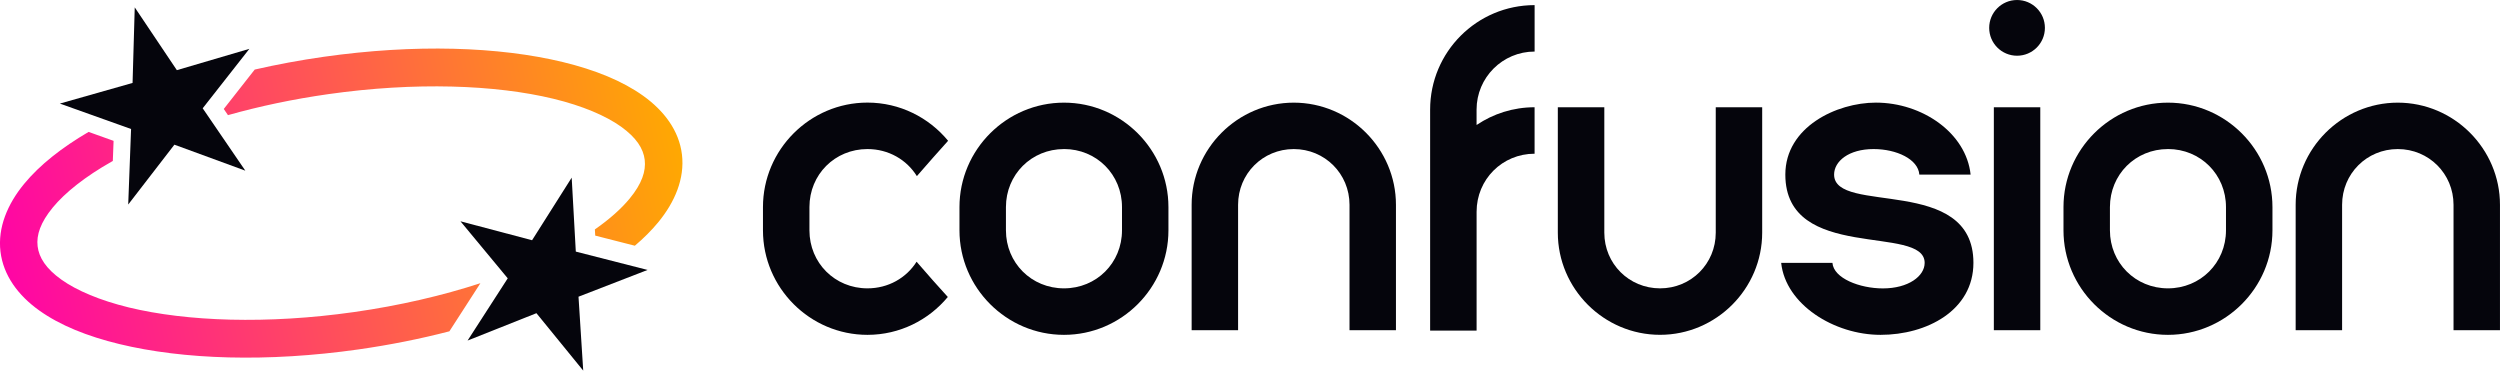
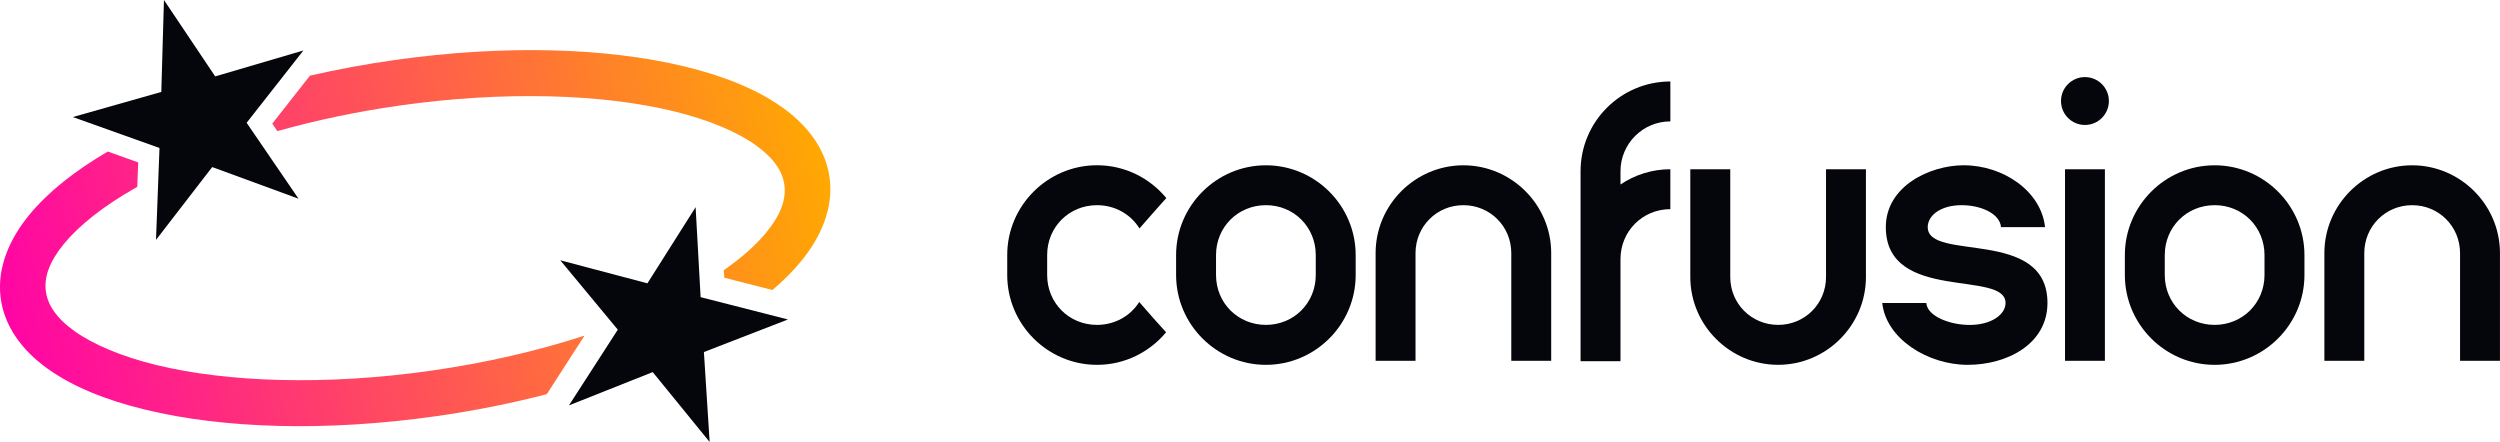
- <svg xmlns="http://www.w3.org/2000/svg" xmlns:xlink="http://www.w3.org/1999/xlink" width="329" height="49.74" viewBox="0 -3 87.048 13.16" version="1.1" id="svg1">
+ <svg xmlns="http://www.w3.org/2000/svg" xmlns:xlink="http://www.w3.org/1999/xlink" width="486.487" height="86" viewBox="0 -3 128.716 22.754" version="1.1" id="svg1">
  <defs id="defs1">
    <linearGradient xlink:href="#linearGradient42" id="linearGradient43" x1="0.09" y1="7.243" x2="15.087" y2="5.824" gradientUnits="userSpaceOnUse" gradientTransform="matrix(1.162242,-0.1653568,0.1380714,1.165798,0.6439462,1.299248)" />
    <linearGradient id="linearGradient42">
      <stop style="stop-color:#ff00aa;stop-opacity:1;" offset="0" id="stop42" />
      <stop style="stop-color:#ffaa00;stop-opacity:1;" offset="1" id="stop43" />
    </linearGradient>
  </defs>
-   <g id="g1">
-     <path style="baseline-shift:baseline;display:inline;overflow:visible;vector-effect:none;fill:#05050c;enable-background:accumulate;stop-color:#000000;stop-opacity:1;opacity:1;fill-opacity:1" d="m 75.486,0.574 c -2.001,0 -3.637,1.635 -3.637,3.637 v 0.809 c 0,2.001 1.635,3.639 3.637,3.639 2.001,0 3.639,-1.637 3.639,-3.639 V 4.211 c 0,-2.001 -1.637,-3.637 -3.639,-3.637 z m 0,1.615 c 1.134,0 2.021,0.888 2.021,2.021 v 0.809 c 0,1.134 -0.888,2.021 -2.021,2.021 -1.134,0 -2.02,-0.888 -2.02,-2.021 V 4.211 c 0,-1.134 0.886,-2.021 2.02,-2.021 z" id="path11" />
-     <path id="path7" style="baseline-shift:baseline;display:inline;overflow:visible;vector-effect:none;fill:#05050c;enable-background:accumulate;stop-color:#000000;stop-opacity:1;opacity:1;fill-opacity:1" d="M 53.434 -2.822 C 51.425 -2.822 49.796 -1.193 49.796 0.816 L 49.796 8.512 L 51.413 8.512 L 51.413 8.496 L 51.414 8.496 L 51.414 4.373 C 51.414 3.247 52.308 2.352 53.433 2.352 L 53.433 0.734 C 52.687 0.734 51.992 0.962 51.413 1.352 L 51.413 0.816 C 51.413 -0.3 52.318 -1.205 53.434 -1.205 L 53.434 -2.822 z " />
-     <path style="baseline-shift:baseline;display:inline;overflow:visible;vector-effect:none;fill:#05050c;enable-background:accumulate;stop-color:#000000;stop-opacity:1;opacity:1;fill-opacity:1" d="m 54.242,0.734 v 4.367 c 0,1.955 1.604,3.557 3.559,3.557 1.955,0 3.557,-1.602 3.557,-3.557 V 0.734 h -1.617 v 4.367 c 0,1.081 -0.858,1.939 -1.939,1.939 -1.081,0 -1.941,-0.858 -1.941,-1.939 V 0.734 Z" id="path8" />
-     <path style="baseline-shift:baseline;display:inline;overflow:visible;vector-effect:none;fill:#05050c;enable-background:accumulate;stop-color:#000000;stop-opacity:1;opacity:1;fill-opacity:1" d="m 83.49,0.574 c -1.955,0 -3.557,1.602 -3.557,3.557 v 4.365 h 1.617 V 4.131 c 0,-1.081 0.858,-1.941 1.939,-1.941 1.081,0 1.941,0.86 1.941,1.941 v 4.365 h 1.617 V 4.131 c 0,-1.955 -1.604,-3.557 -3.559,-3.557 z" id="path12" />
-     <path id="path10" style="stroke-width:0.202;fill:#05050c;fill-opacity:1" d="M 70.232 -3 C 69.697 -3 69.262 -2.566 69.262 -2.03 C 69.262 -1.494 69.697 -1.06 70.232 -1.06 C 70.768 -1.06 71.202 -1.494 71.202 -2.03 C 71.202 -2.566 70.768 -3 70.232 -3 z M 69.424 0.735 L 69.424 8.496 L 71.041 8.496 L 71.041 0.735 L 69.424 0.735 z " />
-     <path d="m 65.317,0.573 c 1.613,0 3.144,1.055 3.298,2.506 h -1.785 c -0.04,-0.537 -0.794,-0.889 -1.594,-0.889 -0.869,0 -1.374,0.428 -1.374,0.889 0,1.415 4.851,0 4.851,3.072 0,1.66 -1.626,2.508 -3.234,2.508 -1.613,0 -3.306,-1.055 -3.46,-2.506 h 1.785 c 0.04,0.537 0.952,0.889 1.756,0.889 0.889,0 1.455,-0.428 1.455,-0.889 0,-1.36 -4.851,0 -4.851,-3.074 0,-1.66 1.788,-2.506 3.153,-2.506 z" fill="#f5f1ff" id="path9" style="stroke-width:0.202;fill:#05050c;fill-opacity:1" />
-     <path style="baseline-shift:baseline;display:inline;overflow:visible;vector-effect:none;fill:#05050c;enable-background:accumulate;stop-color:#000000;stop-opacity:1;opacity:1;fill-opacity:1" d="m 37.047,0.574 c -2.001,0 -3.639,1.635 -3.639,3.637 v 0.809 c 0,2.001 1.637,3.639 3.639,3.639 2.001,0 3.637,-1.637 3.637,-3.639 V 4.211 c 0,-2.001 -1.635,-3.637 -3.637,-3.637 z m 0,1.615 c 1.134,0 2.02,0.888 2.02,2.021 v 0.809 c 0,1.134 -0.886,2.021 -2.02,2.021 -1.134,0 -2.021,-0.888 -2.021,-2.021 V 4.211 c 0,-1.134 0.888,-2.021 2.021,-2.021 z" id="path5" />
-     <path style="baseline-shift:baseline;display:inline;overflow:visible;vector-effect:none;fill:#05050c;enable-background:accumulate;stop-color:#000000;stop-opacity:1;opacity:1;fill-opacity:1" d="m 45.049,0.574 c -1.955,0 -3.557,1.602 -3.557,3.557 v 4.365 h 1.617 V 4.131 c 0,-1.081 0.858,-1.941 1.939,-1.941 1.081,0 1.941,0.86 1.941,1.941 v 4.365 h 1.617 V 4.131 c 0,-1.955 -1.604,-3.557 -3.559,-3.557 z" id="path6" />
-     <path id="path4" style="baseline-shift:baseline;display:inline;overflow:visible;opacity:1;vector-effect:none;stroke-width:1.499;enable-background:accumulate;stop-color:#000000;stop-opacity:1;fill:#05050c;fill-opacity:1" d="m 30.204,0.572 c -2.001,0 -3.638,1.637 -3.638,3.638 v 0.811 c 0,2.001 1.637,3.638 3.638,3.638 1.122,0 2.129,-0.514 2.798,-1.319 -0.305,-0.333 -0.706,-0.785 -1.087,-1.227 -0.356,0.562 -0.983,0.927 -1.711,0.927 -1.134,0 -2.02,-0.886 -2.02,-2.02 V 4.21 c 0,-1.134 0.886,-2.02 2.02,-2.02 0.735,0 1.367,0.372 1.721,0.942 C 32.308,2.692 32.708,2.237 33.012,1.902 32.343,1.091 31.331,0.572 30.204,0.572 Z" />
+   <g id="g1" transform="matrix(1.270742,0,0,1.270742,18.09984,4.780974)">
+     <path style="baseline-shift:baseline;display:inline;overflow:visible;opacity:1;vector-effect:none;fill:#05050c;fill-opacity:1;enable-background:accumulate;stop-color:#000000;stop-opacity:1" d="m 75.486,0.574 c -2.001,0 -3.637,1.635 -3.637,3.637 v 0.809 c 0,2.001 1.635,3.639 3.637,3.639 2.001,0 3.639,-1.637 3.639,-3.639 V 4.211 c 0,-2.001 -1.637,-3.637 -3.639,-3.637 z m 0,1.615 c 1.134,0 2.021,0.888 2.021,2.021 v 0.809 c 0,1.134 -0.888,2.021 -2.021,2.021 -1.134,0 -2.02,-0.888 -2.02,-2.021 V 4.211 c 0,-1.134 0.886,-2.021 2.02,-2.021 z" id="path11" />
+     <path id="path7" style="baseline-shift:baseline;display:inline;overflow:visible;opacity:1;vector-effect:none;fill:#05050c;fill-opacity:1;enable-background:accumulate;stop-color:#000000;stop-opacity:1" d="m 53.434,-2.822 c -2.009,0 -3.638,1.629 -3.638,3.638 V 8.512 h 1.617 v -0.017 h 5.17e-4 V 4.373 c 0,-1.126 0.894,-2.022 2.02,-2.022 V 0.734 c -0.746,0 -1.441,0.228 -2.02,0.618 V 0.816 c 0,-1.116 0.905,-2.021 2.021,-2.021 z" />
+     <path style="baseline-shift:baseline;display:inline;overflow:visible;opacity:1;vector-effect:none;fill:#05050c;fill-opacity:1;enable-background:accumulate;stop-color:#000000;stop-opacity:1" d="m 54.242,0.734 v 4.367 c 0,1.955 1.604,3.557 3.559,3.557 1.955,0 3.557,-1.602 3.557,-3.557 V 0.734 h -1.617 v 4.367 c 0,1.081 -0.858,1.939 -1.939,1.939 -1.081,0 -1.941,-0.858 -1.941,-1.939 V 0.734 Z" id="path8" />
+     <path style="baseline-shift:baseline;display:inline;overflow:visible;opacity:1;vector-effect:none;fill:#05050c;fill-opacity:1;enable-background:accumulate;stop-color:#000000;stop-opacity:1" d="m 83.49,0.574 c -1.955,0 -3.557,1.602 -3.557,3.557 v 4.365 h 1.617 V 4.131 c 0,-1.081 0.858,-1.941 1.939,-1.941 1.081,0 1.941,0.86 1.941,1.941 v 4.365 h 1.617 V 4.131 c 0,-1.955 -1.604,-3.557 -3.559,-3.557 z" id="path12" />
+     <path id="path10" style="fill:#05050c;fill-opacity:1;stroke-width:0.202" d="m 70.232,-3 c -0.536,0 -0.97,0.434 -0.97,0.97 0,0.536 0.435,0.97 0.97,0.97 0.536,0 0.97,-0.435 0.97,-0.97 C 71.202,-2.566 70.768,-3 70.232,-3 Z m -0.808,3.735 V 8.496 h 1.616 V 0.735 Z" />
+     <path d="m 65.317,0.573 c 1.613,0 3.144,1.055 3.298,2.506 h -1.785 c -0.04,-0.537 -0.794,-0.889 -1.594,-0.889 -0.869,0 -1.374,0.428 -1.374,0.889 0,1.415 4.851,0 4.851,3.072 0,1.66 -1.626,2.508 -3.234,2.508 -1.613,0 -3.306,-1.055 -3.46,-2.506 h 1.785 c 0.04,0.537 0.952,0.889 1.756,0.889 0.889,0 1.455,-0.428 1.455,-0.889 0,-1.36 -4.851,0 -4.851,-3.074 0,-1.66 1.788,-2.506 3.153,-2.506 z" fill="#f5f1ff" id="path9" style="fill:#05050c;fill-opacity:1;stroke-width:0.202" />
+     <path style="baseline-shift:baseline;display:inline;overflow:visible;opacity:1;vector-effect:none;fill:#05050c;fill-opacity:1;enable-background:accumulate;stop-color:#000000;stop-opacity:1" d="m 37.047,0.574 c -2.001,0 -3.639,1.635 -3.639,3.637 v 0.809 c 0,2.001 1.637,3.639 3.639,3.639 2.001,0 3.637,-1.637 3.637,-3.639 V 4.211 c 0,-2.001 -1.635,-3.637 -3.637,-3.637 z m 0,1.615 c 1.134,0 2.02,0.888 2.02,2.021 v 0.809 c 0,1.134 -0.886,2.021 -2.02,2.021 -1.134,0 -2.021,-0.888 -2.021,-2.021 V 4.211 c 0,-1.134 0.888,-2.021 2.021,-2.021 z" id="path5" />
+     <path style="baseline-shift:baseline;display:inline;overflow:visible;opacity:1;vector-effect:none;fill:#05050c;fill-opacity:1;enable-background:accumulate;stop-color:#000000;stop-opacity:1" d="m 45.049,0.574 c -1.955,0 -3.557,1.602 -3.557,3.557 v 4.365 h 1.617 V 4.131 c 0,-1.081 0.858,-1.941 1.939,-1.941 1.081,0 1.941,0.86 1.941,1.941 v 4.365 h 1.617 V 4.131 c 0,-1.955 -1.604,-3.557 -3.559,-3.557 z" id="path6" />
+     <path id="path4" style="baseline-shift:baseline;display:inline;overflow:visible;opacity:1;vector-effect:none;fill:#05050c;fill-opacity:1;stroke-width:1.499;enable-background:accumulate;stop-color:#000000;stop-opacity:1" d="m 30.204,0.572 c -2.001,0 -3.638,1.637 -3.638,3.638 v 0.811 c 0,2.001 1.637,3.638 3.638,3.638 1.122,0 2.129,-0.514 2.798,-1.319 -0.305,-0.333 -0.706,-0.785 -1.087,-1.227 -0.356,0.562 -0.983,0.927 -1.711,0.927 -1.134,0 -2.02,-0.886 -2.02,-2.02 V 4.21 c 0,-1.134 0.886,-2.02 2.02,-2.02 0.735,0 1.367,0.372 1.721,0.942 C 32.308,2.692 32.708,2.237 33.012,1.902 32.343,1.091 31.331,0.572 30.204,0.572 Z" />
  </g>
-   <g id="g2" transform="matrix(1.403272,0,0,1.403272,-2.970258,-7.061337)">
+   <g id="g2" transform="matrix(2.524777,0,0,2.524777,-5.344112,-10.76915)">
    <path id="path1" style="baseline-shift:baseline;display:inline;overflow:visible;fill:url(#linearGradient43);fill-rule:evenodd;stroke:none;stroke-width:0.311;stroke-linecap:square;stroke-dasharray:none;stroke-opacity:1;paint-order:stroke fill markers;enable-background:accumulate;stop-color:#000000" d="M 13.369,4.104 C 12.366,4.079 11.281,4.143 10.152,4.303 9.561,4.387 8.988,4.494 8.437,4.62 L 7.669,5.598 7.773,5.751 C 8.546,5.533 9.383,5.355 10.262,5.23 c 2.158,-0.307 4.152,-0.233 5.588,0.115 0.718,0.174 1.296,0.42 1.677,0.692 0.381,0.273 0.554,0.545 0.587,0.824 0.033,0.279 -0.07,0.593 -0.376,0.963 -0.204,0.247 -0.495,0.508 -0.861,0.763 l 0.009,0.153 0.983,0.251 C 18.088,8.806 18.282,8.612 18.448,8.411 18.862,7.908 19.109,7.325 19.038,6.729 18.967,6.134 18.593,5.641 18.076,5.271 17.558,4.901 16.885,4.629 16.088,4.435 15.292,4.242 14.372,4.129 13.369,4.104 Z M 4.315,6.167 c -0.665,0.39 -1.21,0.817 -1.599,1.289 -0.414,0.503 -0.658,1.084 -0.588,1.679 0.071,0.596 0.442,1.091 0.96,1.461 0.517,0.37 1.194,0.642 1.99,0.835 1.592,0.386 3.677,0.454 5.934,0.133 0.787,-0.112 1.543,-0.264 2.255,-0.449 L 14.037,9.921 C 13.094,10.228 12.032,10.477 10.902,10.637 8.744,10.944 6.751,10.871 5.314,10.523 4.596,10.348 4.019,10.103 3.637,9.83 3.256,9.558 3.083,9.283 3.05,9.004 3.017,8.725 3.121,8.414 3.426,8.043 3.731,7.673 4.232,7.274 4.886,6.905 c 0.01,-0.006 0.02,-0.011 0.03,-0.017 l 0.019,-0.499 z" />
-     <path id="path2" style="fill:#05050c;fill-rule:evenodd;stroke-width:0.552;stroke-linecap:square;fill-opacity:1" d="m 16.588,12.09 -1.161,-1.425 -1.708,0.679 0.996,-1.544 -1.173,-1.415 1.777,0.47 0.983,-1.553 0.102,1.835 1.781,0.455 -1.714,0.664 z" />
-     <path id="path3-1" style="fill:#05050c;fill-rule:evenodd;stroke-width:0.552;stroke-linecap:square;fill-opacity:1" d="M 8.204,7.129 6.444,6.484 5.298,7.969 5.369,6.095 3.602,5.464 5.406,4.952 5.46,3.077 6.505,4.635 8.304,4.106 7.146,5.581 Z" />
+     <path id="path2" style="fill:#05050c;fill-opacity:1;fill-rule:evenodd;stroke-width:0.552;stroke-linecap:square" d="m 16.588,12.09 -1.161,-1.425 -1.708,0.679 0.996,-1.544 -1.173,-1.415 1.777,0.47 0.983,-1.553 0.102,1.835 1.781,0.455 -1.714,0.664 z" />
+     <path id="path3-1" style="fill:#05050c;fill-opacity:1;fill-rule:evenodd;stroke-width:0.552;stroke-linecap:square" d="M 8.204,7.129 6.444,6.484 5.298,7.969 5.369,6.095 3.602,5.464 5.406,4.952 5.46,3.077 6.505,4.635 8.304,4.106 7.146,5.581 Z" />
  </g>
</svg>
